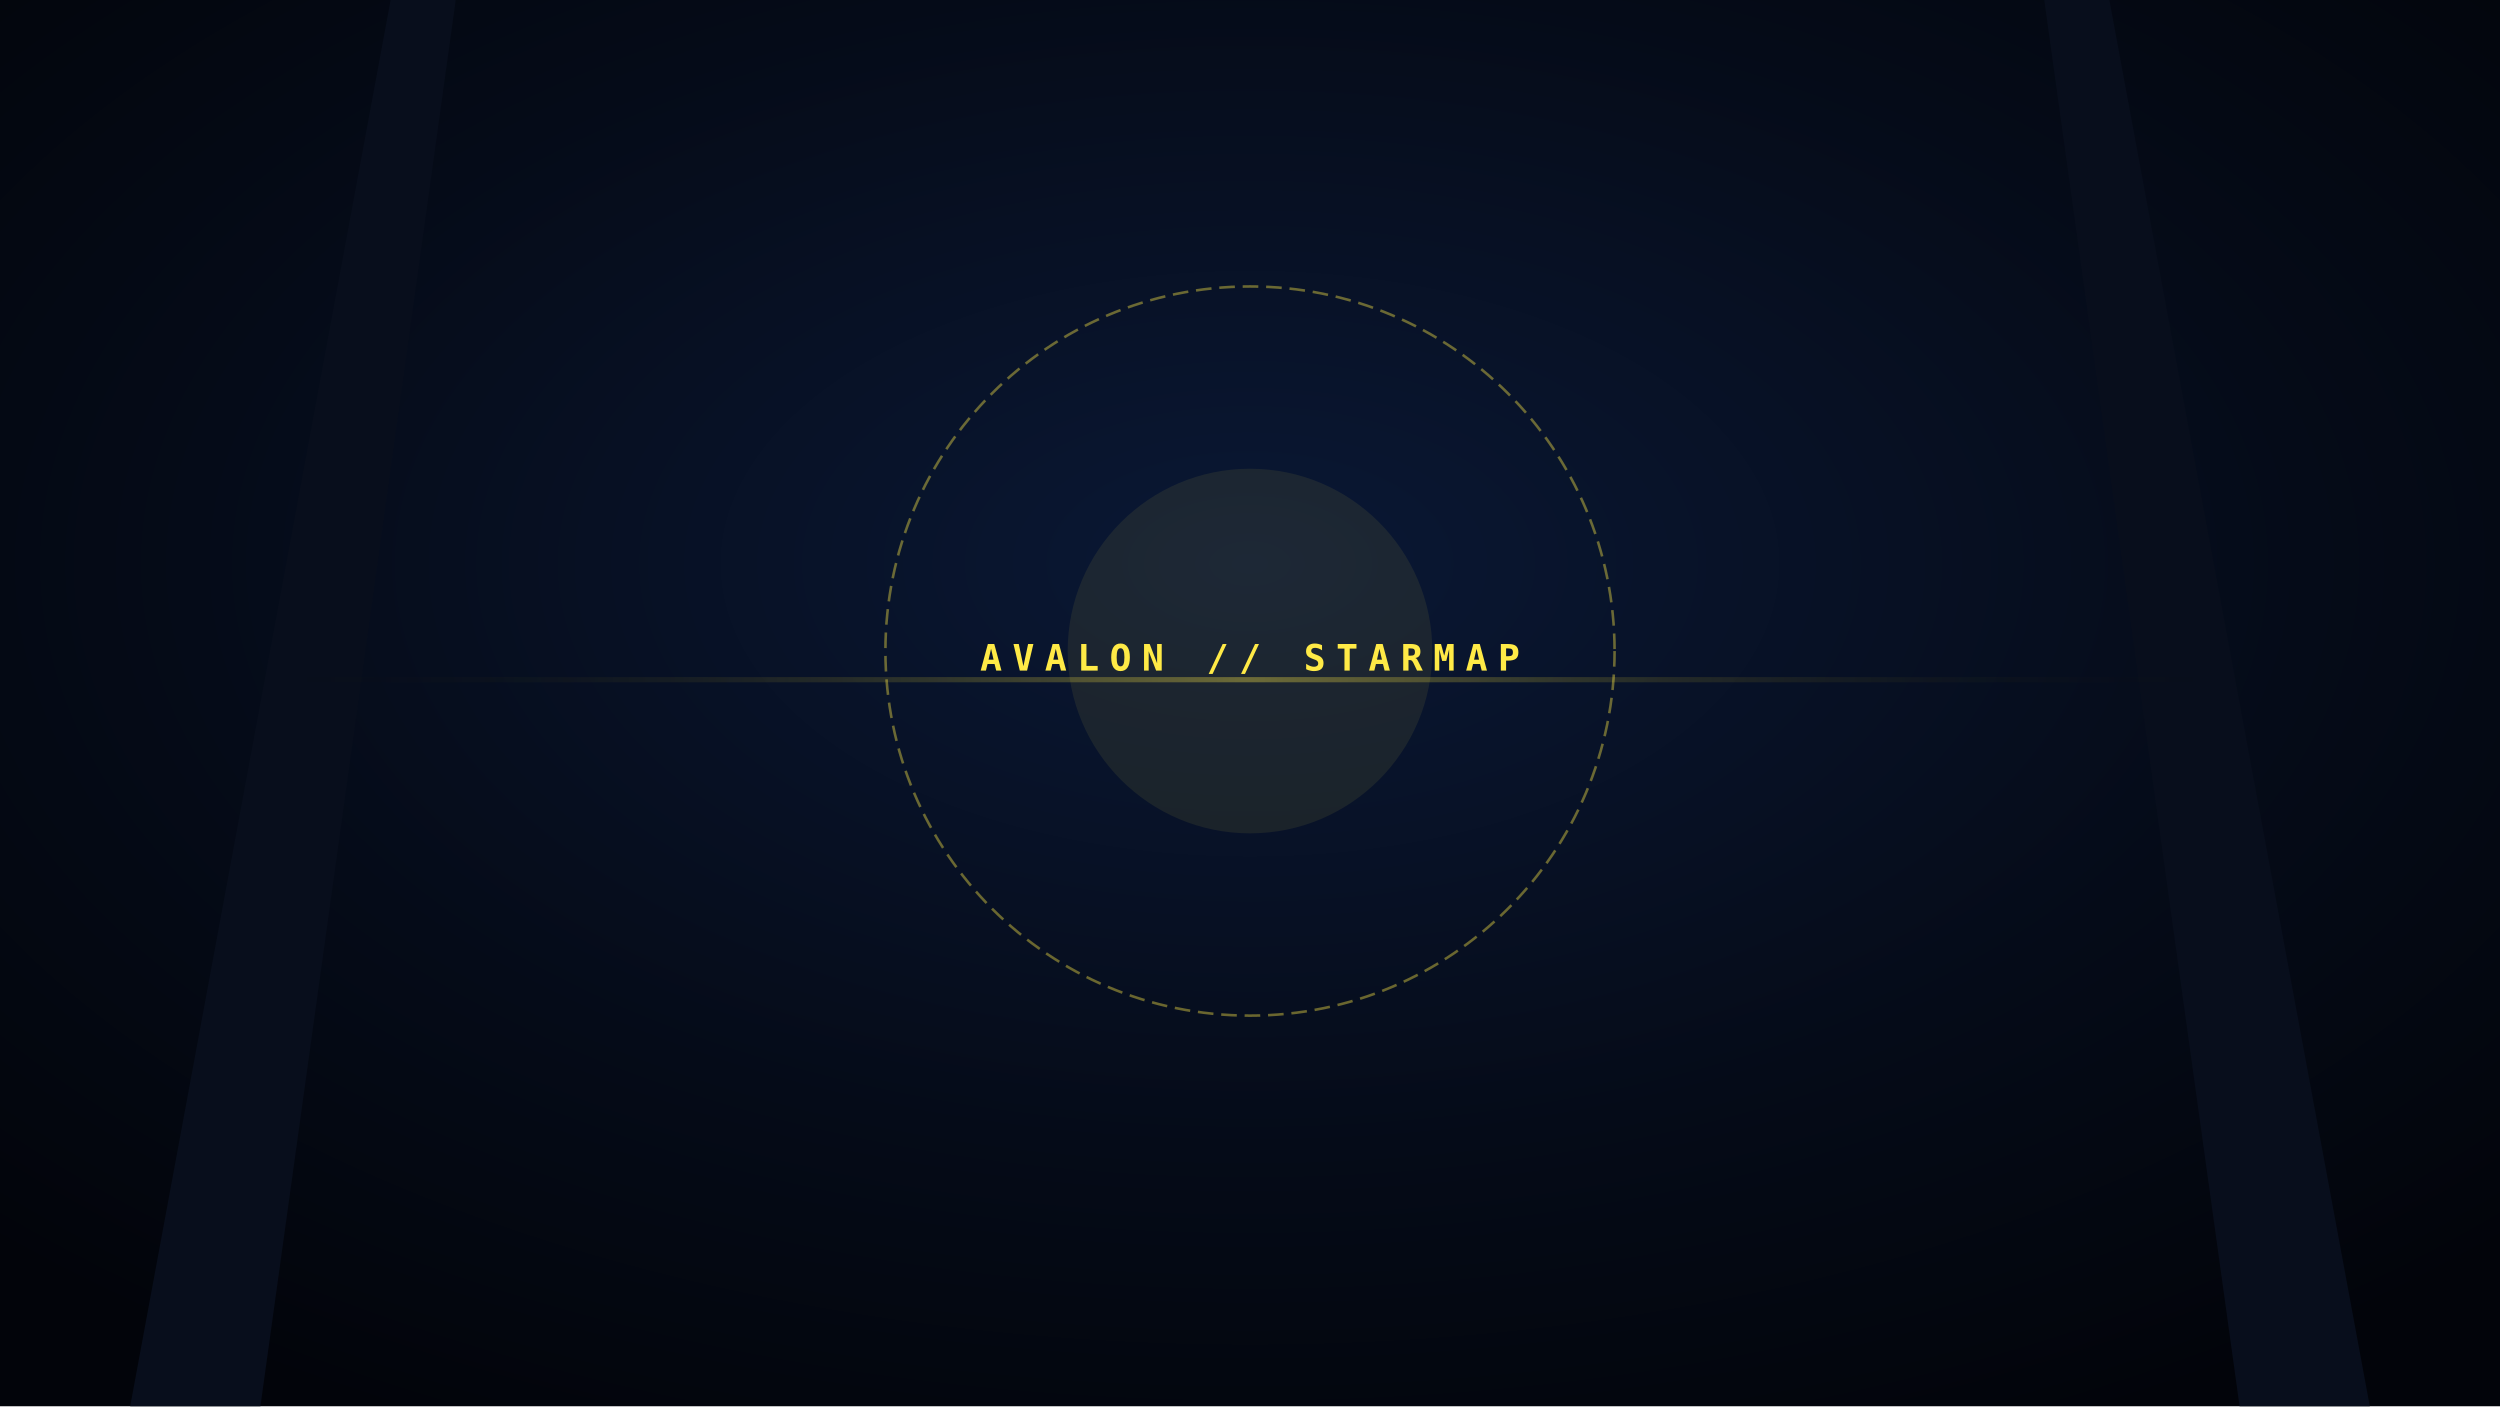
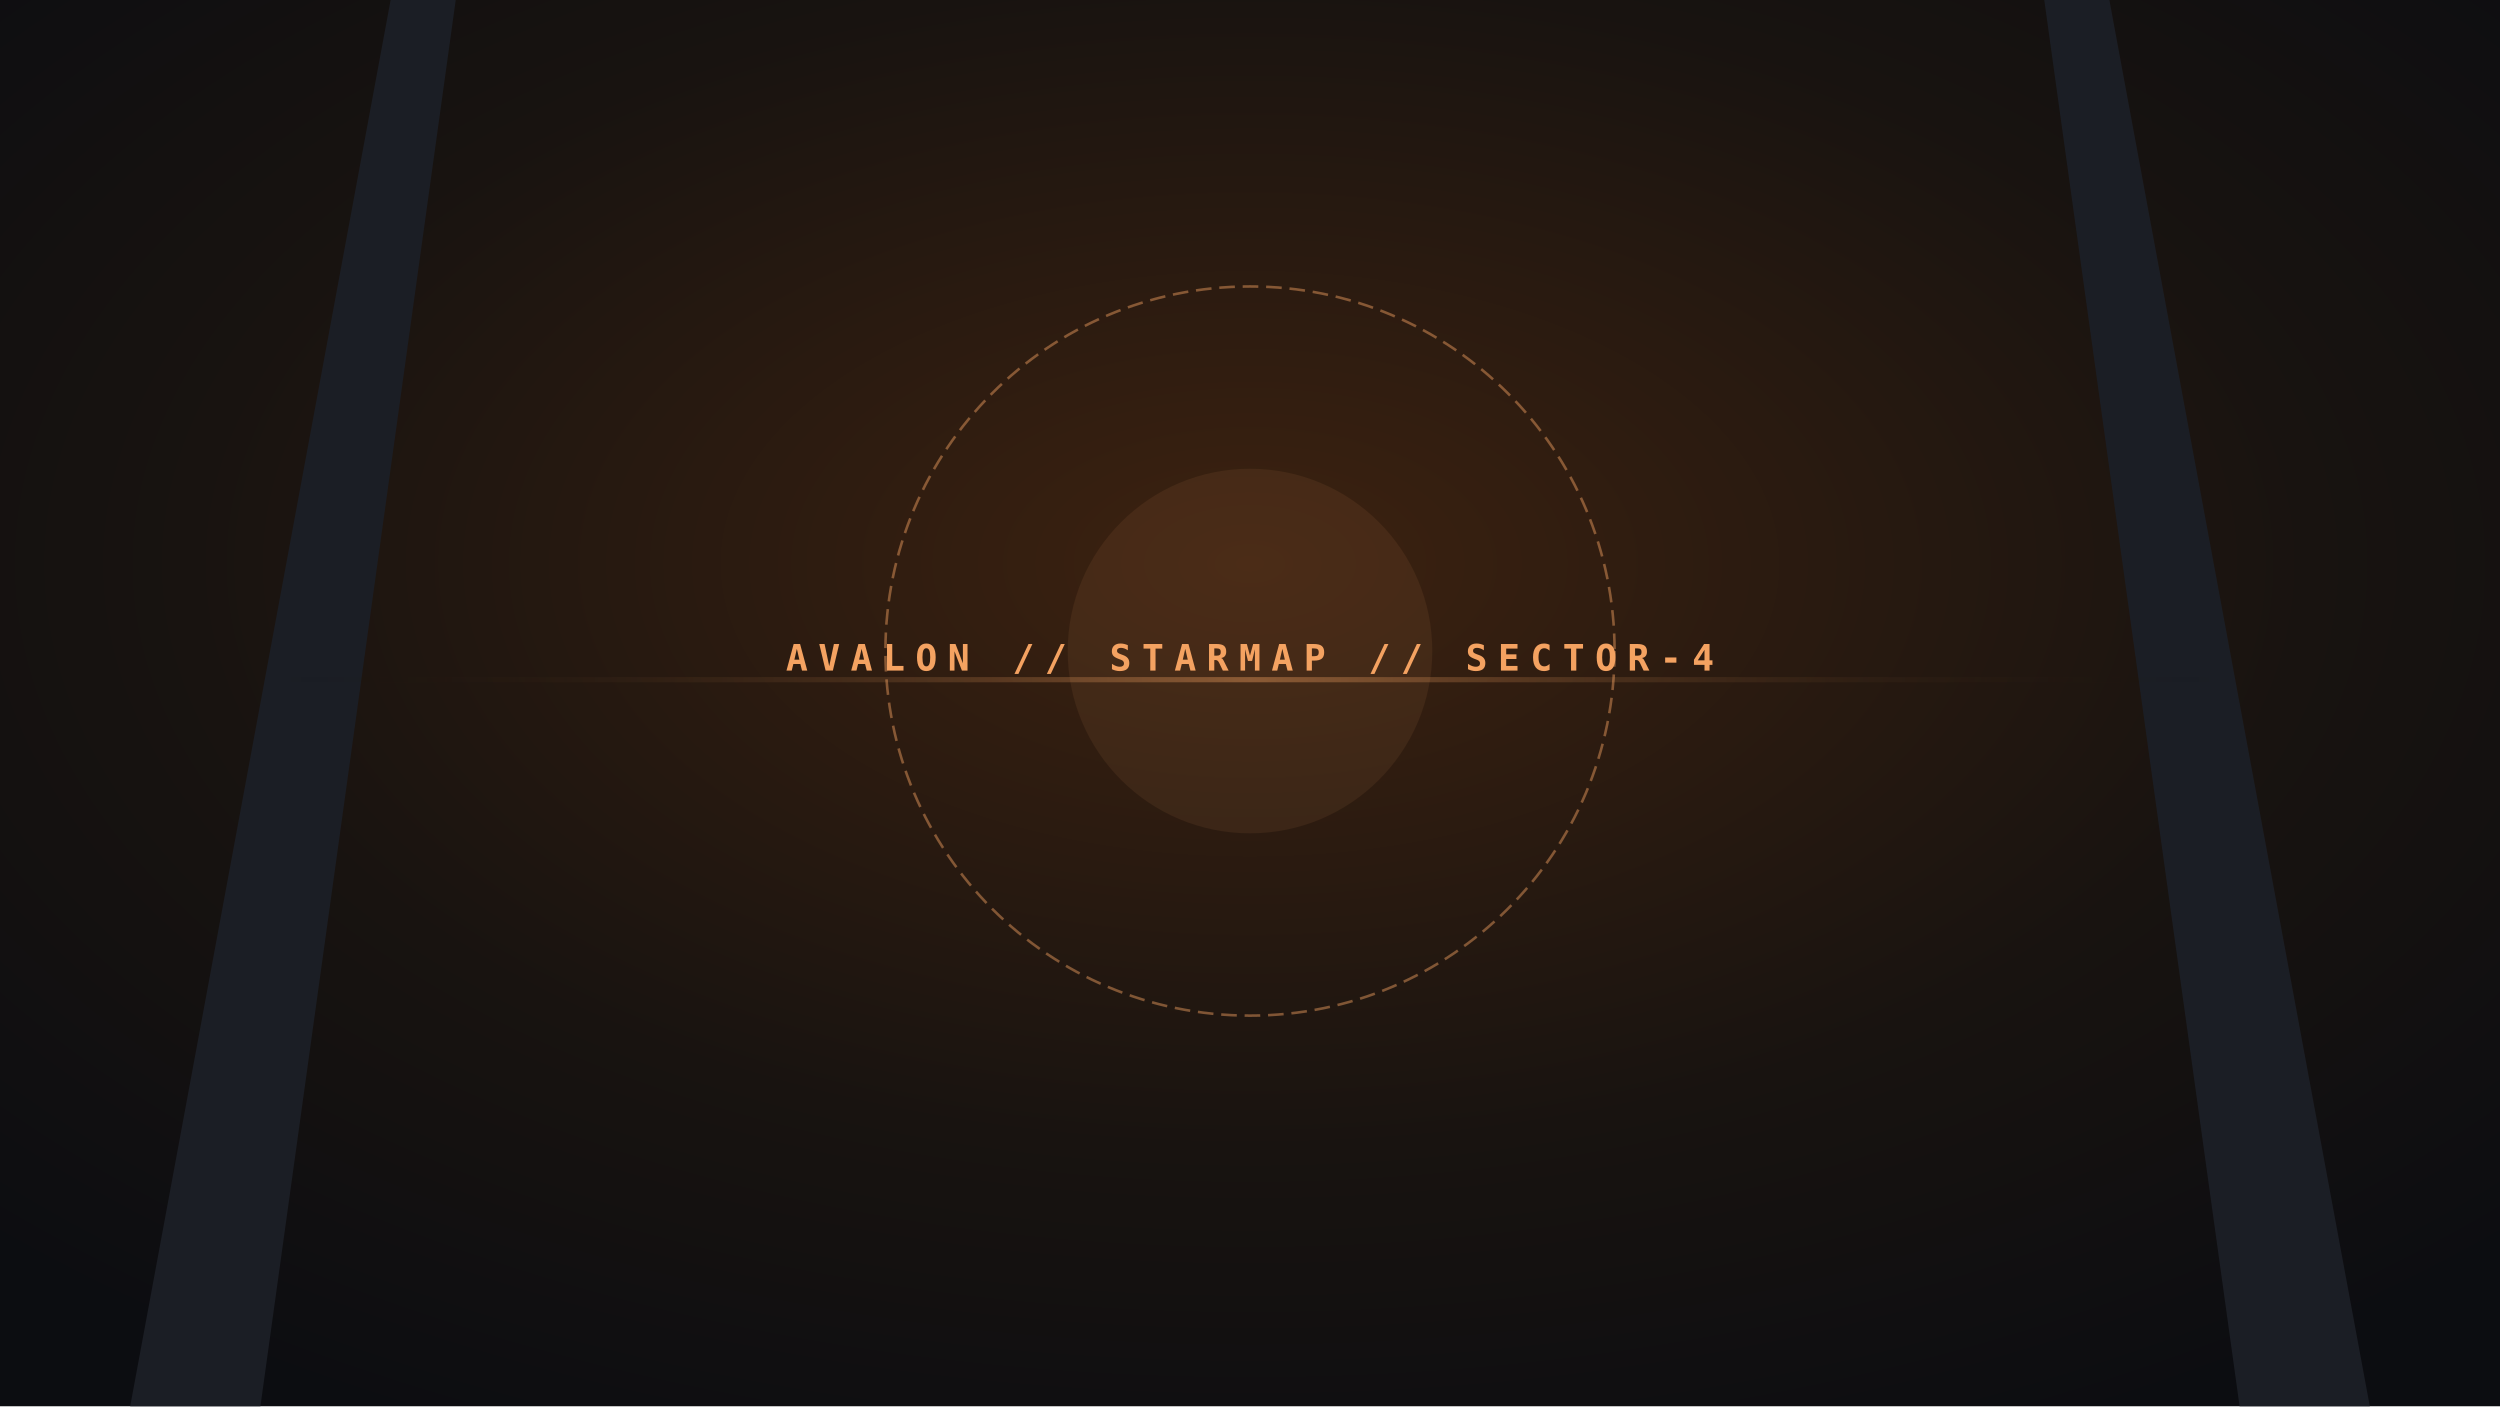
<svg xmlns="http://www.w3.org/2000/svg" viewBox="0 0 1920 1080" width="1920" height="1080">
  <defs>
    <radialGradient id="sky" cx="50%" cy="40%" r="70%">
-       <stop offset="0%" stop-color="#0a1835" />
-       <stop offset="60%" stop-color="#050b18" />
-       <stop offset="100%" stop-color="#02040a" />
+       <stop offset="0%" stop-color="#3d2210" />
+       <stop offset="60%" stop-color="#181310" />
+       <stop offset="100%" stop-color="#0c0d11" />
    </radialGradient>
    <linearGradient id="beam" x1="0" y1="0" x2="1" y2="0">
      <stop offset="0%" stop-color="transparent" />
-       <stop offset="50%" stop-color="#ffea46" stop-opacity="0.35" />
+       <stop offset="50%" stop-color="#f4a261" stop-opacity="0.4" />
      <stop offset="100%" stop-color="transparent" />
    </linearGradient>
  </defs>
  <rect width="1920" height="1080" fill="url(#sky)" />
-   <polygon points="100,1080 300,0 350,0 200,1080" fill="#080e1c" />
-   <polygon points="1820,1080 1620,0 1570,0 1720,1080" fill="#080e1c" />
+   <polygon points="100,1080 300,0 350,0 200,1080" fill="#1b1e25" />
+   <polygon points="1820,1080 1620,0 1570,0 1720,1080" fill="#1b1e25" />
  <rect x="200" y="520" width="1520" height="4" fill="url(#beam)" />
-   <circle cx="960" cy="500" r="280" fill="none" stroke="#ffea46" stroke-width="2" stroke-dasharray="12 6" opacity="0.4" />
-   <circle cx="960" cy="500" r="140" fill="#ffea46" opacity="0.08" />
-   <text x="960" y="515" fill="#ffea46" font-family="monospace" font-size="28" font-weight="bold" letter-spacing="8" text-anchor="middle">
-     AVALON // STARMAP
+   <circle cx="960" cy="500" r="280" fill="none" stroke="#f4a261" stroke-width="2" stroke-dasharray="12 6" opacity="0.45" />
+   <circle cx="960" cy="500" r="140" fill="#f4a261" opacity="0.08" />
+   <text x="960" y="515" fill="#f4a261" font-family="monospace" font-size="28" font-weight="bold" letter-spacing="8" text-anchor="middle">
+     AVALON // STARMAP // SECTOR-4
  </text>
</svg>
